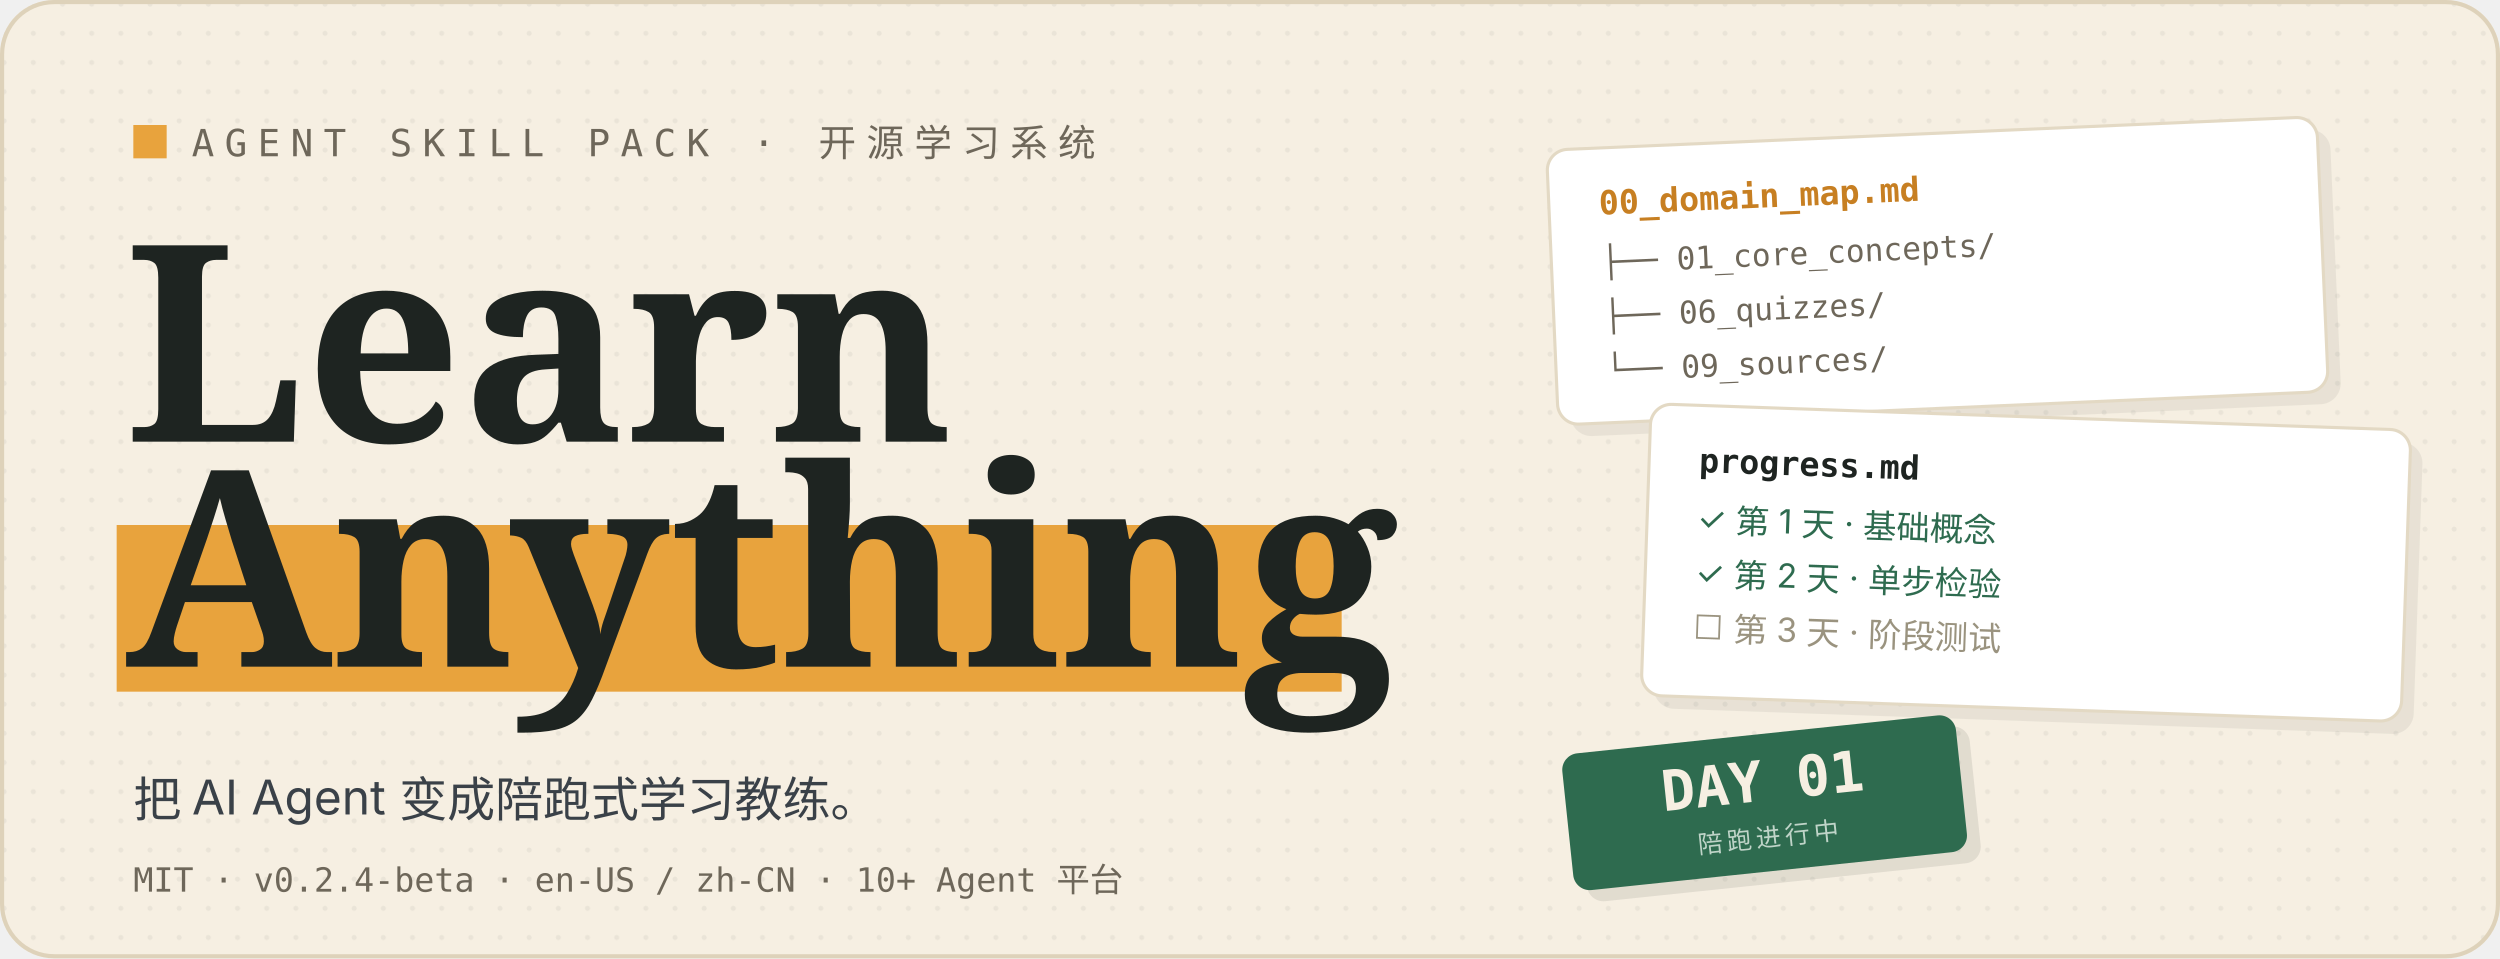
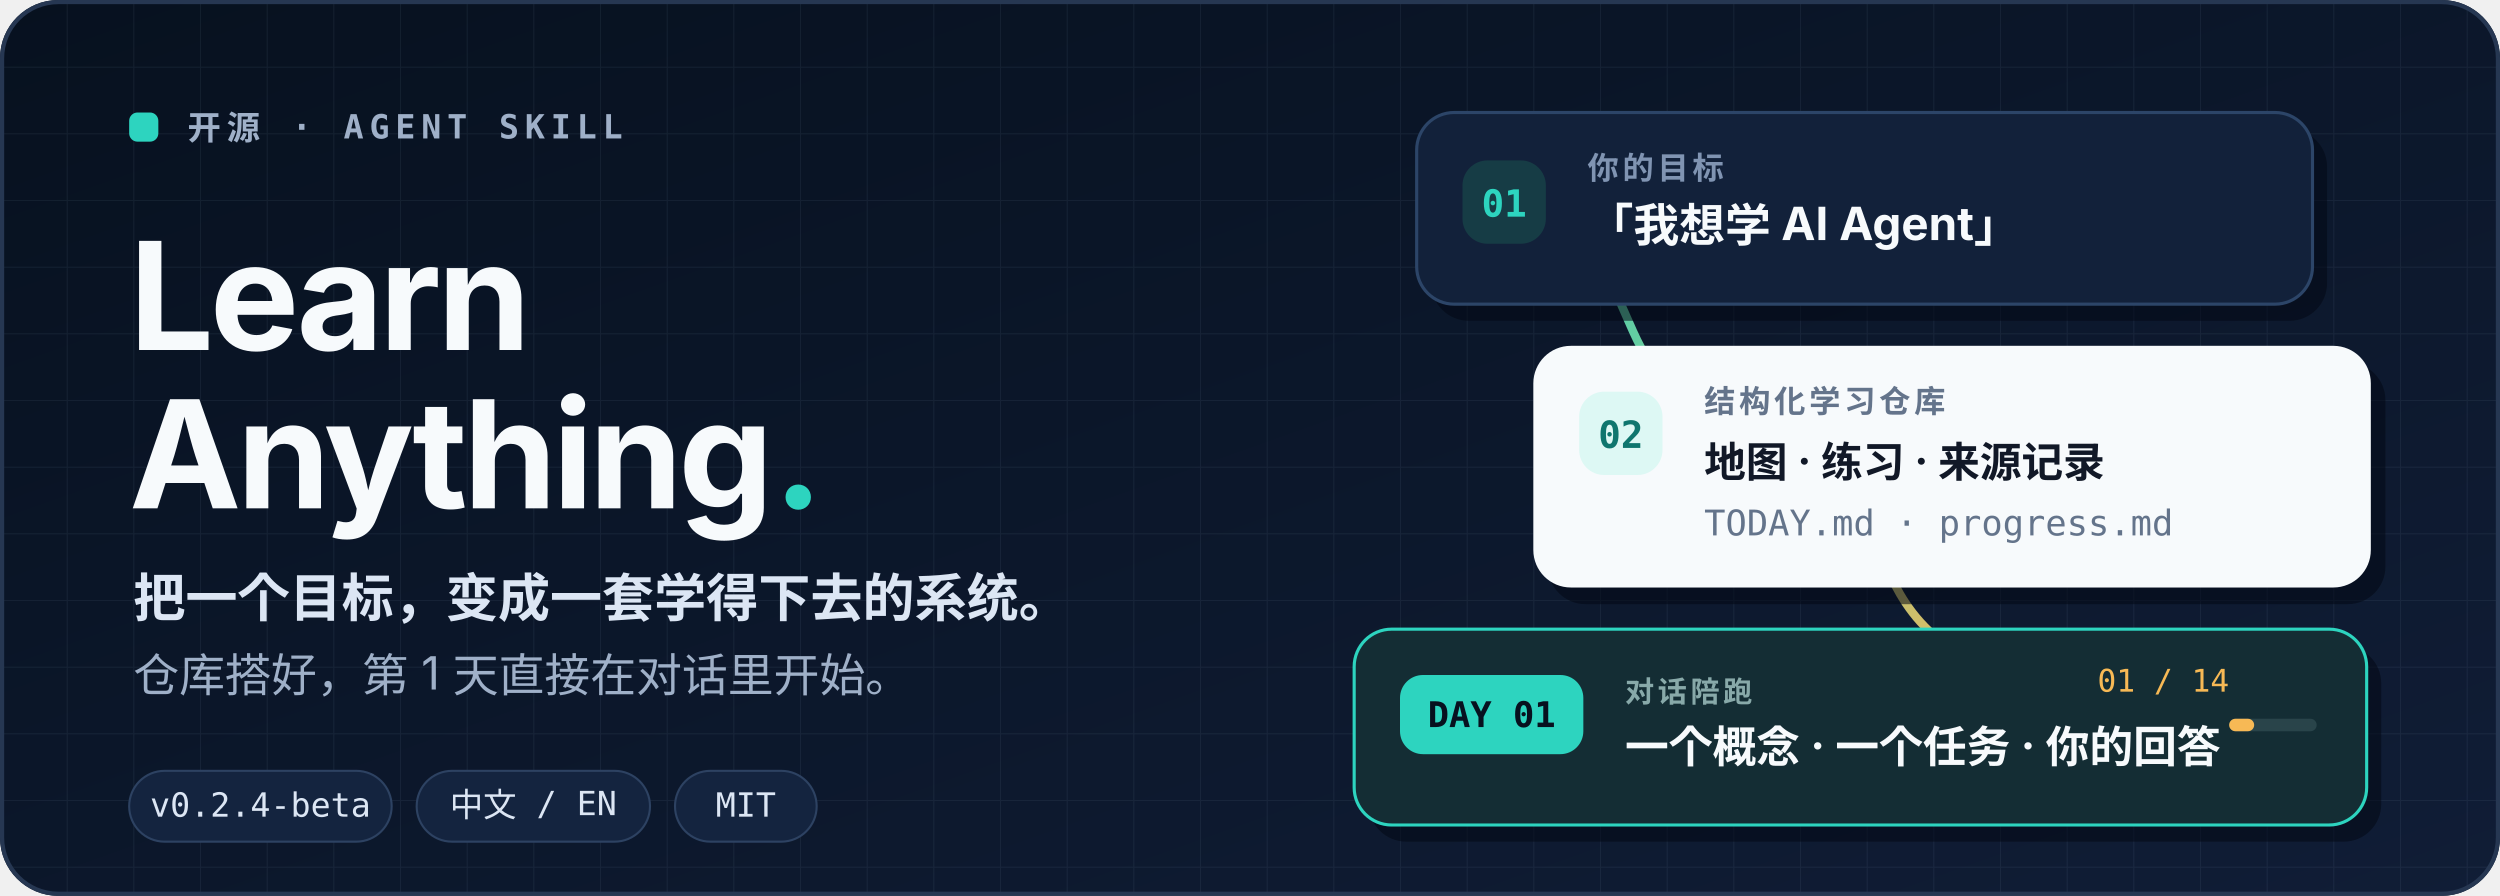
- <svg xmlns="http://www.w3.org/2000/svg" width="1200" height="460" viewBox="0 0 1200 460" role="img" aria-labelledby="title desc">
+ <svg xmlns="http://www.w3.org/2000/svg" width="1200" height="430" viewBox="0 0 1200 430" role="img" aria-labelledby="title desc">
  <defs>
-     <pattern id="grain" width="14" height="14" patternUnits="userSpaceOnUse">
-       <circle cx="2" cy="2" r="1.2" fill="#1E2421" opacity="0.055" />
+     <linearGradient id="bg" x1="0" y1="0" x2="1" y2="1">
+       <stop offset="0" stop-color="#07111F" />
+       <stop offset="1" stop-color="#101D36" />
+     </linearGradient>
+     <linearGradient id="route" x1="0" y1="0" x2="1" y2="0">
+       <stop offset="0" stop-color="#2DD4BF" />
+       <stop offset="1" stop-color="#F7B955" />
+     </linearGradient>
+     <pattern id="map-grid" width="32" height="32" patternUnits="userSpaceOnUse">
+       <path d="M32 0H0V32" fill="none" stroke="#9FB0C8" stroke-width="1" opacity="0.08" />
    </pattern>
  </defs>
-   <rect width="1200" height="460" rx="26" fill="#F6EFE2" />
-   <rect width="1200" height="460" rx="26" fill="url(#grain)" />
-   <rect x="1" y="1" width="1198" height="458" rx="25" fill="none" stroke="#DED2BA" stroke-width="2" />
-   <rect x="64" y="60" width="16" height="16" fill="#E8A33D" />
-   <text x="92" y="75" font-family="ui-monospace, SFMono-Regular, Menlo, monospace" font-size="18" letter-spacing="5" fill="#6E675A">AGENT SKILL PACK · 开源学习系统</text>
-   <text x="60" y="212" font-family="Georgia, 'Songti SC', serif" font-size="132" font-weight="700" fill="#1E2421">Learn</text>
-   <rect x="56" y="252" width="588" height="80" fill="#E8A33D" />
-   <text x="60" y="320" font-family="Georgia, 'Songti SC', serif" font-size="132" font-weight="700" fill="#1E2421">Anything</text>
-   <text x="64" y="392" font-family="-apple-system, BlinkMacSystemFont, 'Segoe UI', 'PingFang SC', sans-serif" font-size="23" fill="#3A4148">把 AI Agent 变成陪跑式学习教练。</text>
-   <text x="64" y="428" font-family="ui-monospace, SFMono-Regular, Menlo, monospace" font-size="16" fill="#6E675A">MIT · v0.2.4-beta · en-US / zh-CN · 10+ Agent 平台</text>
-   <g transform="rotate(-2.5 930 130)">
-     <rect x="751" y="70" width="370" height="132" rx="10" fill="#1E2421" opacity="0.07" />
-     <rect x="745" y="64" width="370" height="132" rx="10" fill="#FFFFFF" stroke="#E3D9C4" stroke-width="1.5" />
-     <text x="769" y="96" font-family="ui-monospace, SFMono-Regular, Menlo, monospace" font-size="16" font-weight="700" fill="#C77F22">00_domain_map.md</text>
-     <text x="769" y="124" font-family="ui-monospace, SFMono-Regular, Menlo, monospace" font-size="15" fill="#6E675A">├── 01_core_concepts/</text>
-     <text x="769" y="150" font-family="ui-monospace, SFMono-Regular, Menlo, monospace" font-size="15" fill="#6E675A">├── 06_quizzes/</text>
-     <text x="769" y="176" font-family="ui-monospace, SFMono-Regular, Menlo, monospace" font-size="15" fill="#6E675A">└── 09_sources/</text>
+   <rect width="1200" height="430" rx="28" fill="url(#bg)" />
+   <rect width="1200" height="430" rx="28" fill="url(#map-grid)" />
+   <rect x="1" y="1" width="1198" height="428" rx="27" fill="none" stroke="#263752" stroke-width="2" />
+   <g id="title-block" transform="translate(62 54)">
+     <rect width="14" height="14" rx="4" fill="#2DD4BF" />
+     <text x="28" y="13" font-family="ui-monospace, SFMono-Regular, Menlo, monospace" font-size="16" font-weight="700" letter-spacing="2.8" fill="#9FB0C8">开源 · AGENT SKILL</text>
+     <text x="0" y="114" font-family="-apple-system, BlinkMacSystemFont, 'Segoe UI', sans-serif" font-size="72" font-weight="650" letter-spacing="-2" fill="#F7FAFC">Learn</text>
+     <text x="0" y="190" font-family="-apple-system, BlinkMacSystemFont, 'Segoe UI', sans-serif" font-size="72" font-weight="650" letter-spacing="-2" fill="#F7FAFC">Anything<tspan fill="#2DD4BF">.</tspan>
+     </text>
+     <text x="2" y="242" font-family="-apple-system, BlinkMacSystemFont, 'Segoe UI', 'PingFang SC', sans-serif" font-size="25" font-weight="600" fill="#DCE6F4">把一个目标，变成一套学得下去的系统。</text>
+     <text x="2" y="278" font-family="-apple-system, BlinkMacSystemFont, 'Segoe UI', 'PingFang SC', sans-serif" font-size="22" fill="#9FB0C8">仓库搭好，第 1 天直接在对话里开始。</text>
+     <g transform="translate(0 316)" font-family="ui-monospace, SFMono-Regular, Menlo, monospace" font-size="16">
+       <rect width="126" height="34" rx="17" fill="#14243F" stroke="#2D4262" />
+       <text x="63" y="22" text-anchor="middle" fill="#DCE6F4">v0.2.4-beta</text>
+       <rect x="138" width="112" height="34" rx="17" fill="#14243F" stroke="#2D4262" />
+       <text x="194" y="22" text-anchor="middle" fill="#DCE6F4">中文 / EN</text>
+       <rect x="262" width="68" height="34" rx="17" fill="#14243F" stroke="#2D4262" />
+       <text x="296" y="22" text-anchor="middle" fill="#DCE6F4">MIT</text>
+     </g>
  </g>
-   <g transform="rotate(2 970 270)">
-     <rect x="796" y="206" width="365" height="140" rx="10" fill="#1E2421" opacity="0.07" />
-     <rect x="790" y="200" width="365" height="140" rx="10" fill="#FFFFFF" stroke="#E3D9C4" stroke-width="1.5" />
-     <text x="814" y="232" font-family="ui-monospace, SFMono-Regular, Menlo, monospace" font-size="16" font-weight="700" fill="#1E2421">progress.md</text>
-     <text x="814" y="260" font-family="-apple-system, BlinkMacSystemFont, 'Segoe UI', 'PingFang SC', sans-serif" font-size="16" fill="#2E6B4F">✓ 第 1 天 · 基础概念</text>
-     <text x="814" y="286" font-family="-apple-system, BlinkMacSystemFont, 'Segoe UI', 'PingFang SC', sans-serif" font-size="16" fill="#2E6B4F">✓ 第 2 天 · 单步检验</text>
-     <text x="814" y="312" font-family="-apple-system, BlinkMacSystemFont, 'Segoe UI', 'PingFang SC', sans-serif" font-size="16" fill="#9A937F">☐ 第 3 天 · 阶段测试</text>
-   </g>
-   <g transform="rotate(-6 850 385)">
-     <rect x="758" y="358" width="190" height="66" rx="8" fill="#1E2421" opacity="0.10" />
-     <rect x="752" y="352" width="190" height="66" rx="8" fill="#2E6B4F" />
-     <text x="847" y="384" font-family="ui-monospace, SFMono-Regular, Menlo, monospace" font-size="27" font-weight="700" fill="#F6EFE2" text-anchor="middle">DAY 01</text>
-     <text x="847" y="406" font-family="ui-monospace, SFMono-Regular, Menlo, monospace" font-size="12" letter-spacing="2" fill="#BFD4C8" text-anchor="middle">陪跑进行中</text>
+   <g id="learning-route">
+     <path d="M716 100 C804 112 757 188 842 205 C926 222 873 299 972 327" fill="none" stroke="url(#route)" stroke-width="4" stroke-linecap="round" />
+     <circle cx="716" cy="100" r="8" fill="#2DD4BF" stroke="#07111F" stroke-width="5" />
+     <circle cx="842" cy="205" r="8" fill="#77E2D4" stroke="#07111F" stroke-width="5" />
+     <circle cx="972" cy="327" r="8" fill="#F7B955" stroke="#07111F" stroke-width="5" />
+     <g id="goal-card" transform="translate(680 54)">
+       <rect x="7" y="8" width="430" height="92" rx="18" fill="#020814" opacity="0.55" />
+       <rect width="430" height="92" rx="18" fill="#12213A" stroke="#2C4568" stroke-width="1.5" />
+       <rect x="22" y="23" width="40" height="40" rx="12" fill="#163C45" />
+       <text x="42" y="50" text-anchor="middle" font-family="ui-monospace, SFMono-Regular, Menlo, monospace" font-size="18" font-weight="700" fill="#2DD4BF">01</text>
+       <text x="82" y="32" font-family="ui-monospace, SFMono-Regular, Menlo, monospace" font-size="15" font-weight="700" letter-spacing="1.8" fill="#8094B2">你的目标</text>
+       <text x="82" y="62" font-family="-apple-system, BlinkMacSystemFont, 'Segoe UI', 'PingFang SC', sans-serif" font-size="22" font-weight="650" fill="#F7FAFC">「我想学 AI Agent」</text>
+     </g>
+     <g id="repo-card" transform="translate(736 166)">
+       <rect x="7" y="8" width="402" height="116" rx="18" fill="#020814" opacity="0.55" />
+       <rect width="402" height="116" rx="18" fill="#F7FAFC" />
+       <rect x="22" y="22" width="40" height="40" rx="12" fill="#DDF8F4" />
+       <text x="42" y="49" text-anchor="middle" font-family="ui-monospace, SFMono-Regular, Menlo, monospace" font-size="18" font-weight="700" fill="#0F766E">02</text>
+       <text x="82" y="32" font-family="ui-monospace, SFMono-Regular, Menlo, monospace" font-size="15" font-weight="700" letter-spacing="1.8" fill="#64748B">结构化学习仓库</text>
+       <text x="82" y="63" font-family="-apple-system, BlinkMacSystemFont, 'Segoe UI', 'PingFang SC', sans-serif" font-size="20" font-weight="700" fill="#111827">地图 · 练习 · 来源记录</text>
+       <text x="82" y="91" font-family="ui-monospace, SFMono-Regular, Menlo, monospace" font-size="17" fill="#64748B">TODAY.md  ·  progress.md</text>
+     </g>
+     <g id="day-one-card" transform="translate(650 302)">
+       <rect x="7" y="8" width="486" height="94" rx="18" fill="#020814" opacity="0.55" />
+       <rect width="486" height="94" rx="18" fill="#142D34" stroke="#2DD4BF" stroke-width="1.5" />
+       <rect x="22" y="22" width="88" height="38" rx="11" fill="#2DD4BF" />
+       <text x="66" y="47" text-anchor="middle" font-family="ui-monospace, SFMono-Regular, Menlo, monospace" font-size="17" font-weight="800" fill="#07111F">DAY 01</text>
+       <text x="130" y="35" font-family="ui-monospace, SFMono-Regular, Menlo, monospace" font-size="14" font-weight="700" letter-spacing="1.7" fill="#88A9A9">对话陪跑</text>
+       <text x="130" y="64" font-family="-apple-system, BlinkMacSystemFont, 'Segoe UI', 'PingFang SC', sans-serif" font-size="21" font-weight="650" fill="#F7FAFC">一个概念 · 一个任务 · 你的回答</text>
+       <text x="420" y="30" text-anchor="end" font-family="ui-monospace, SFMono-Regular, Menlo, monospace" font-size="15" fill="#F7B955">01 / 14</text>
+       <rect x="420" y="43" width="42" height="6" rx="3" fill="#29444A" />
+       <rect x="420" y="43" width="12" height="6" rx="3" fill="#F7B955" />
+     </g>
  </g>
</svg>
